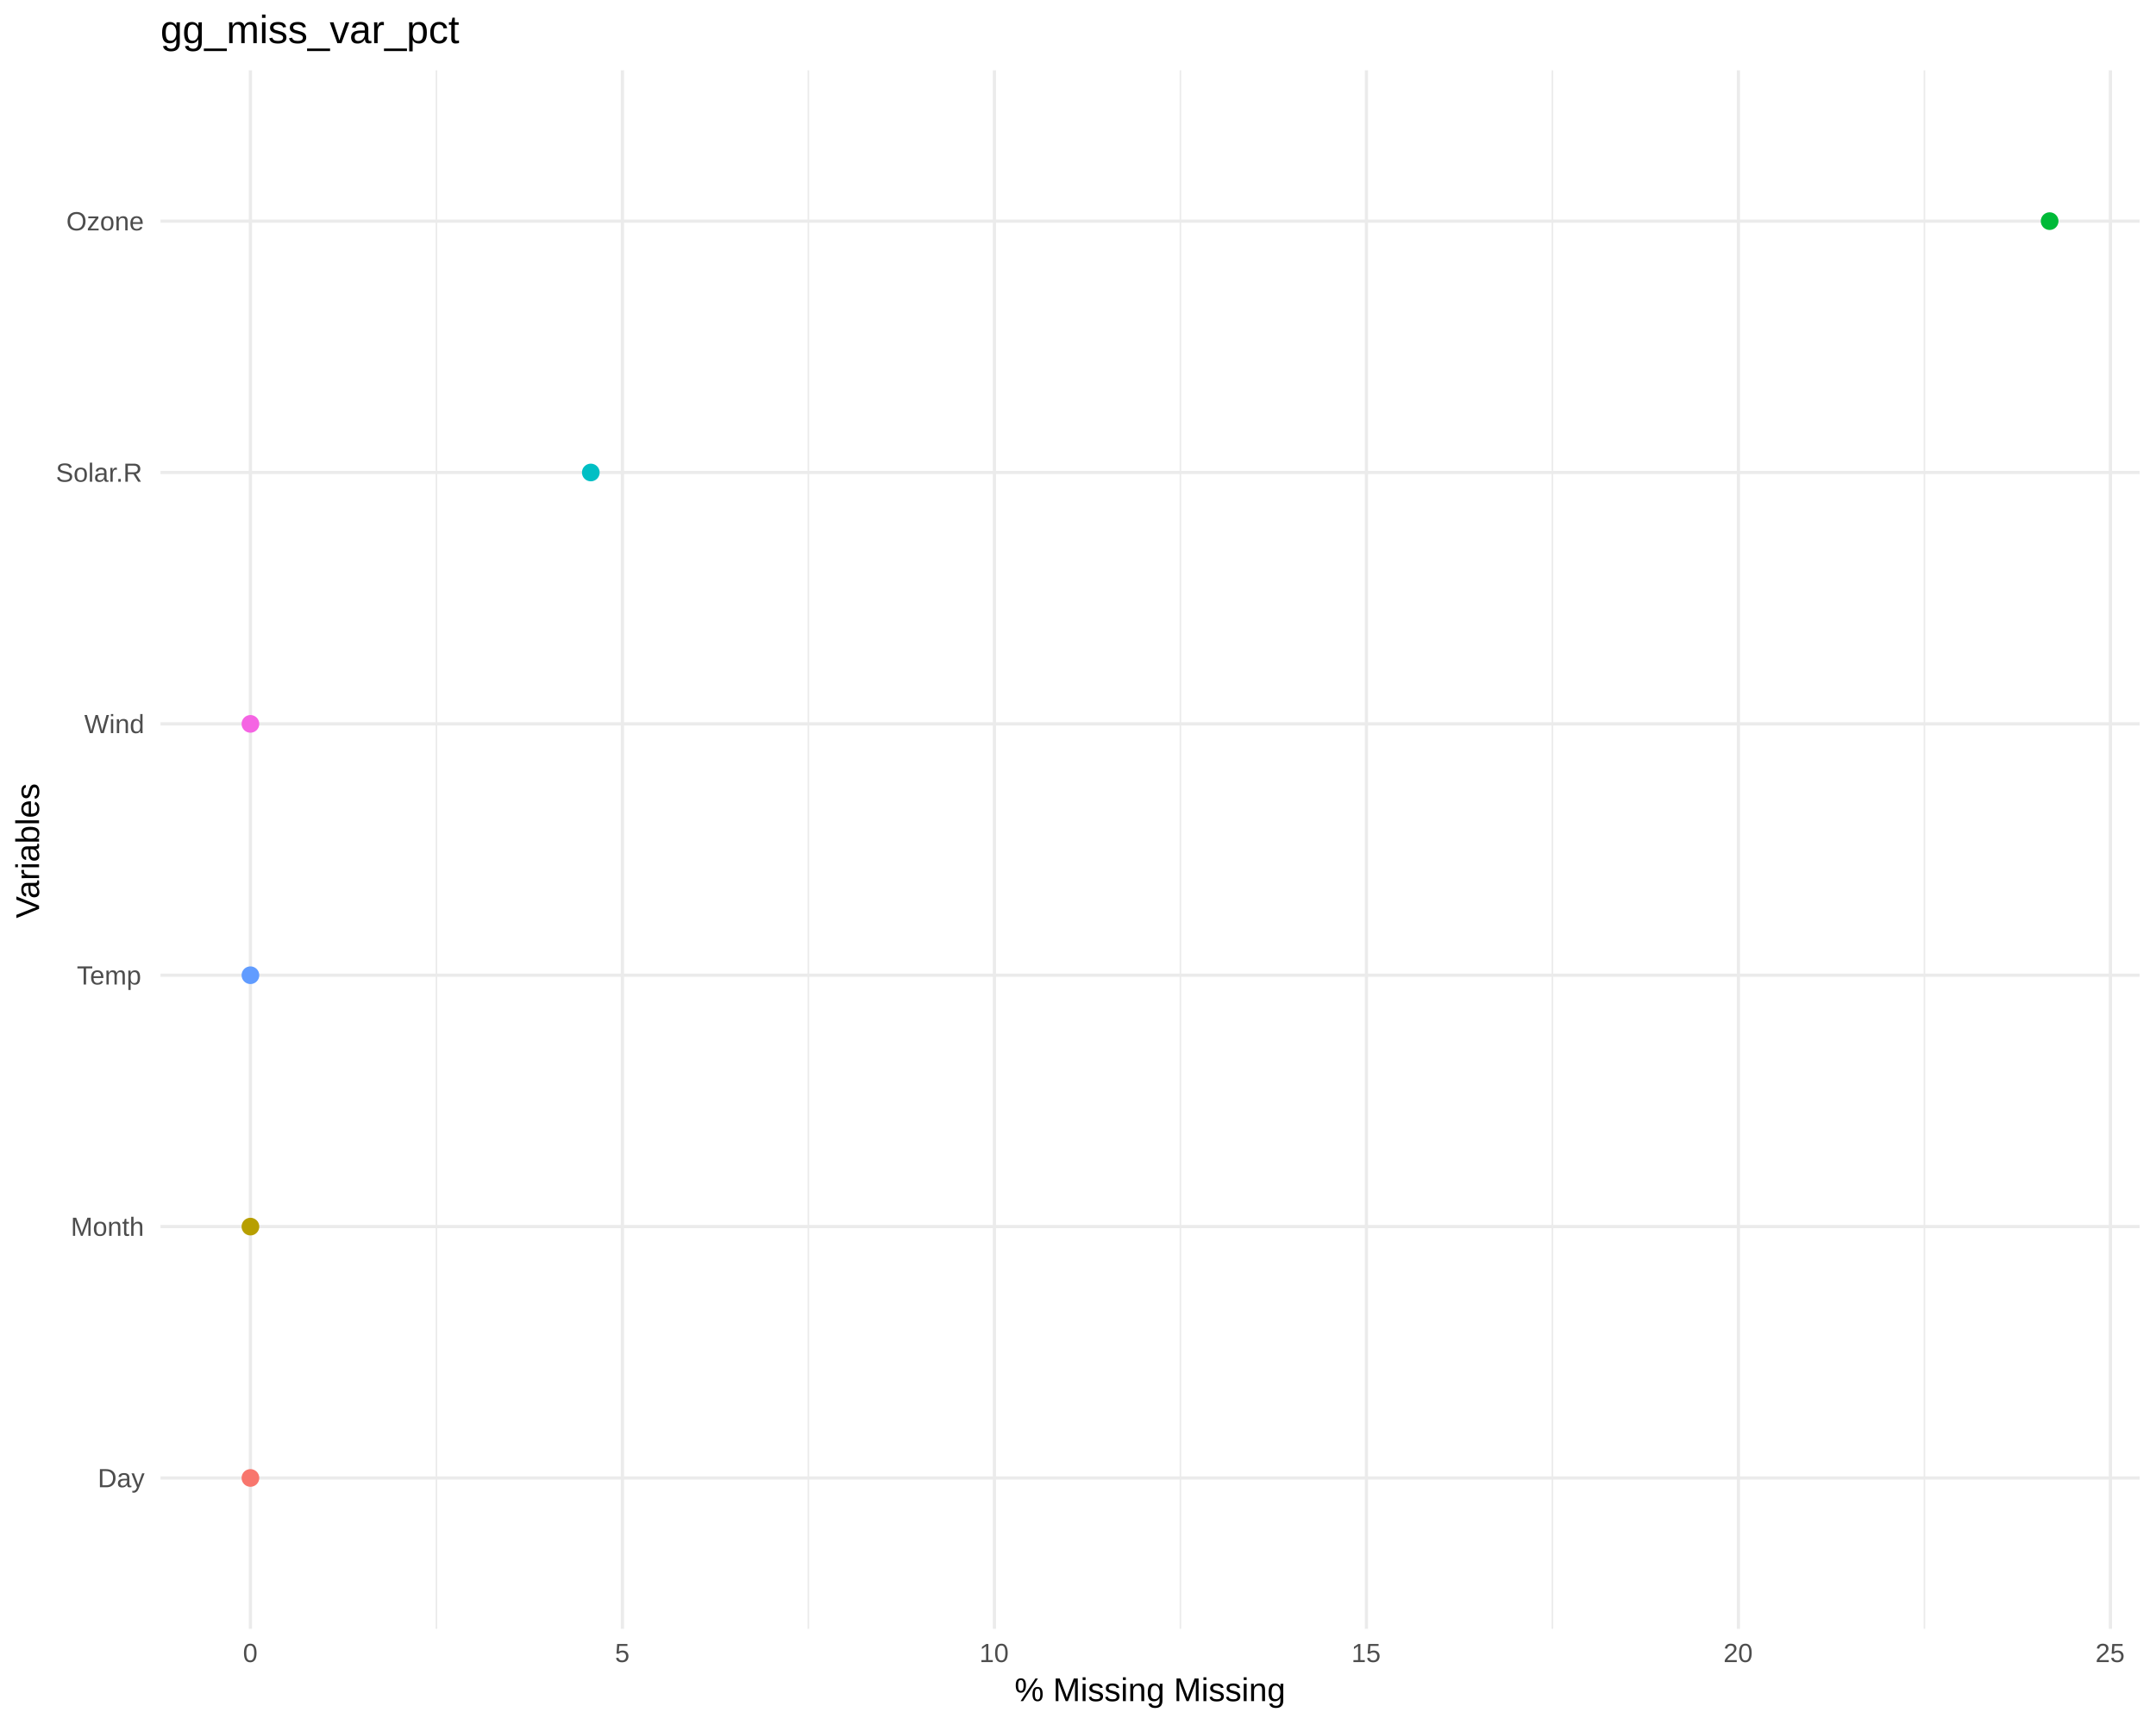
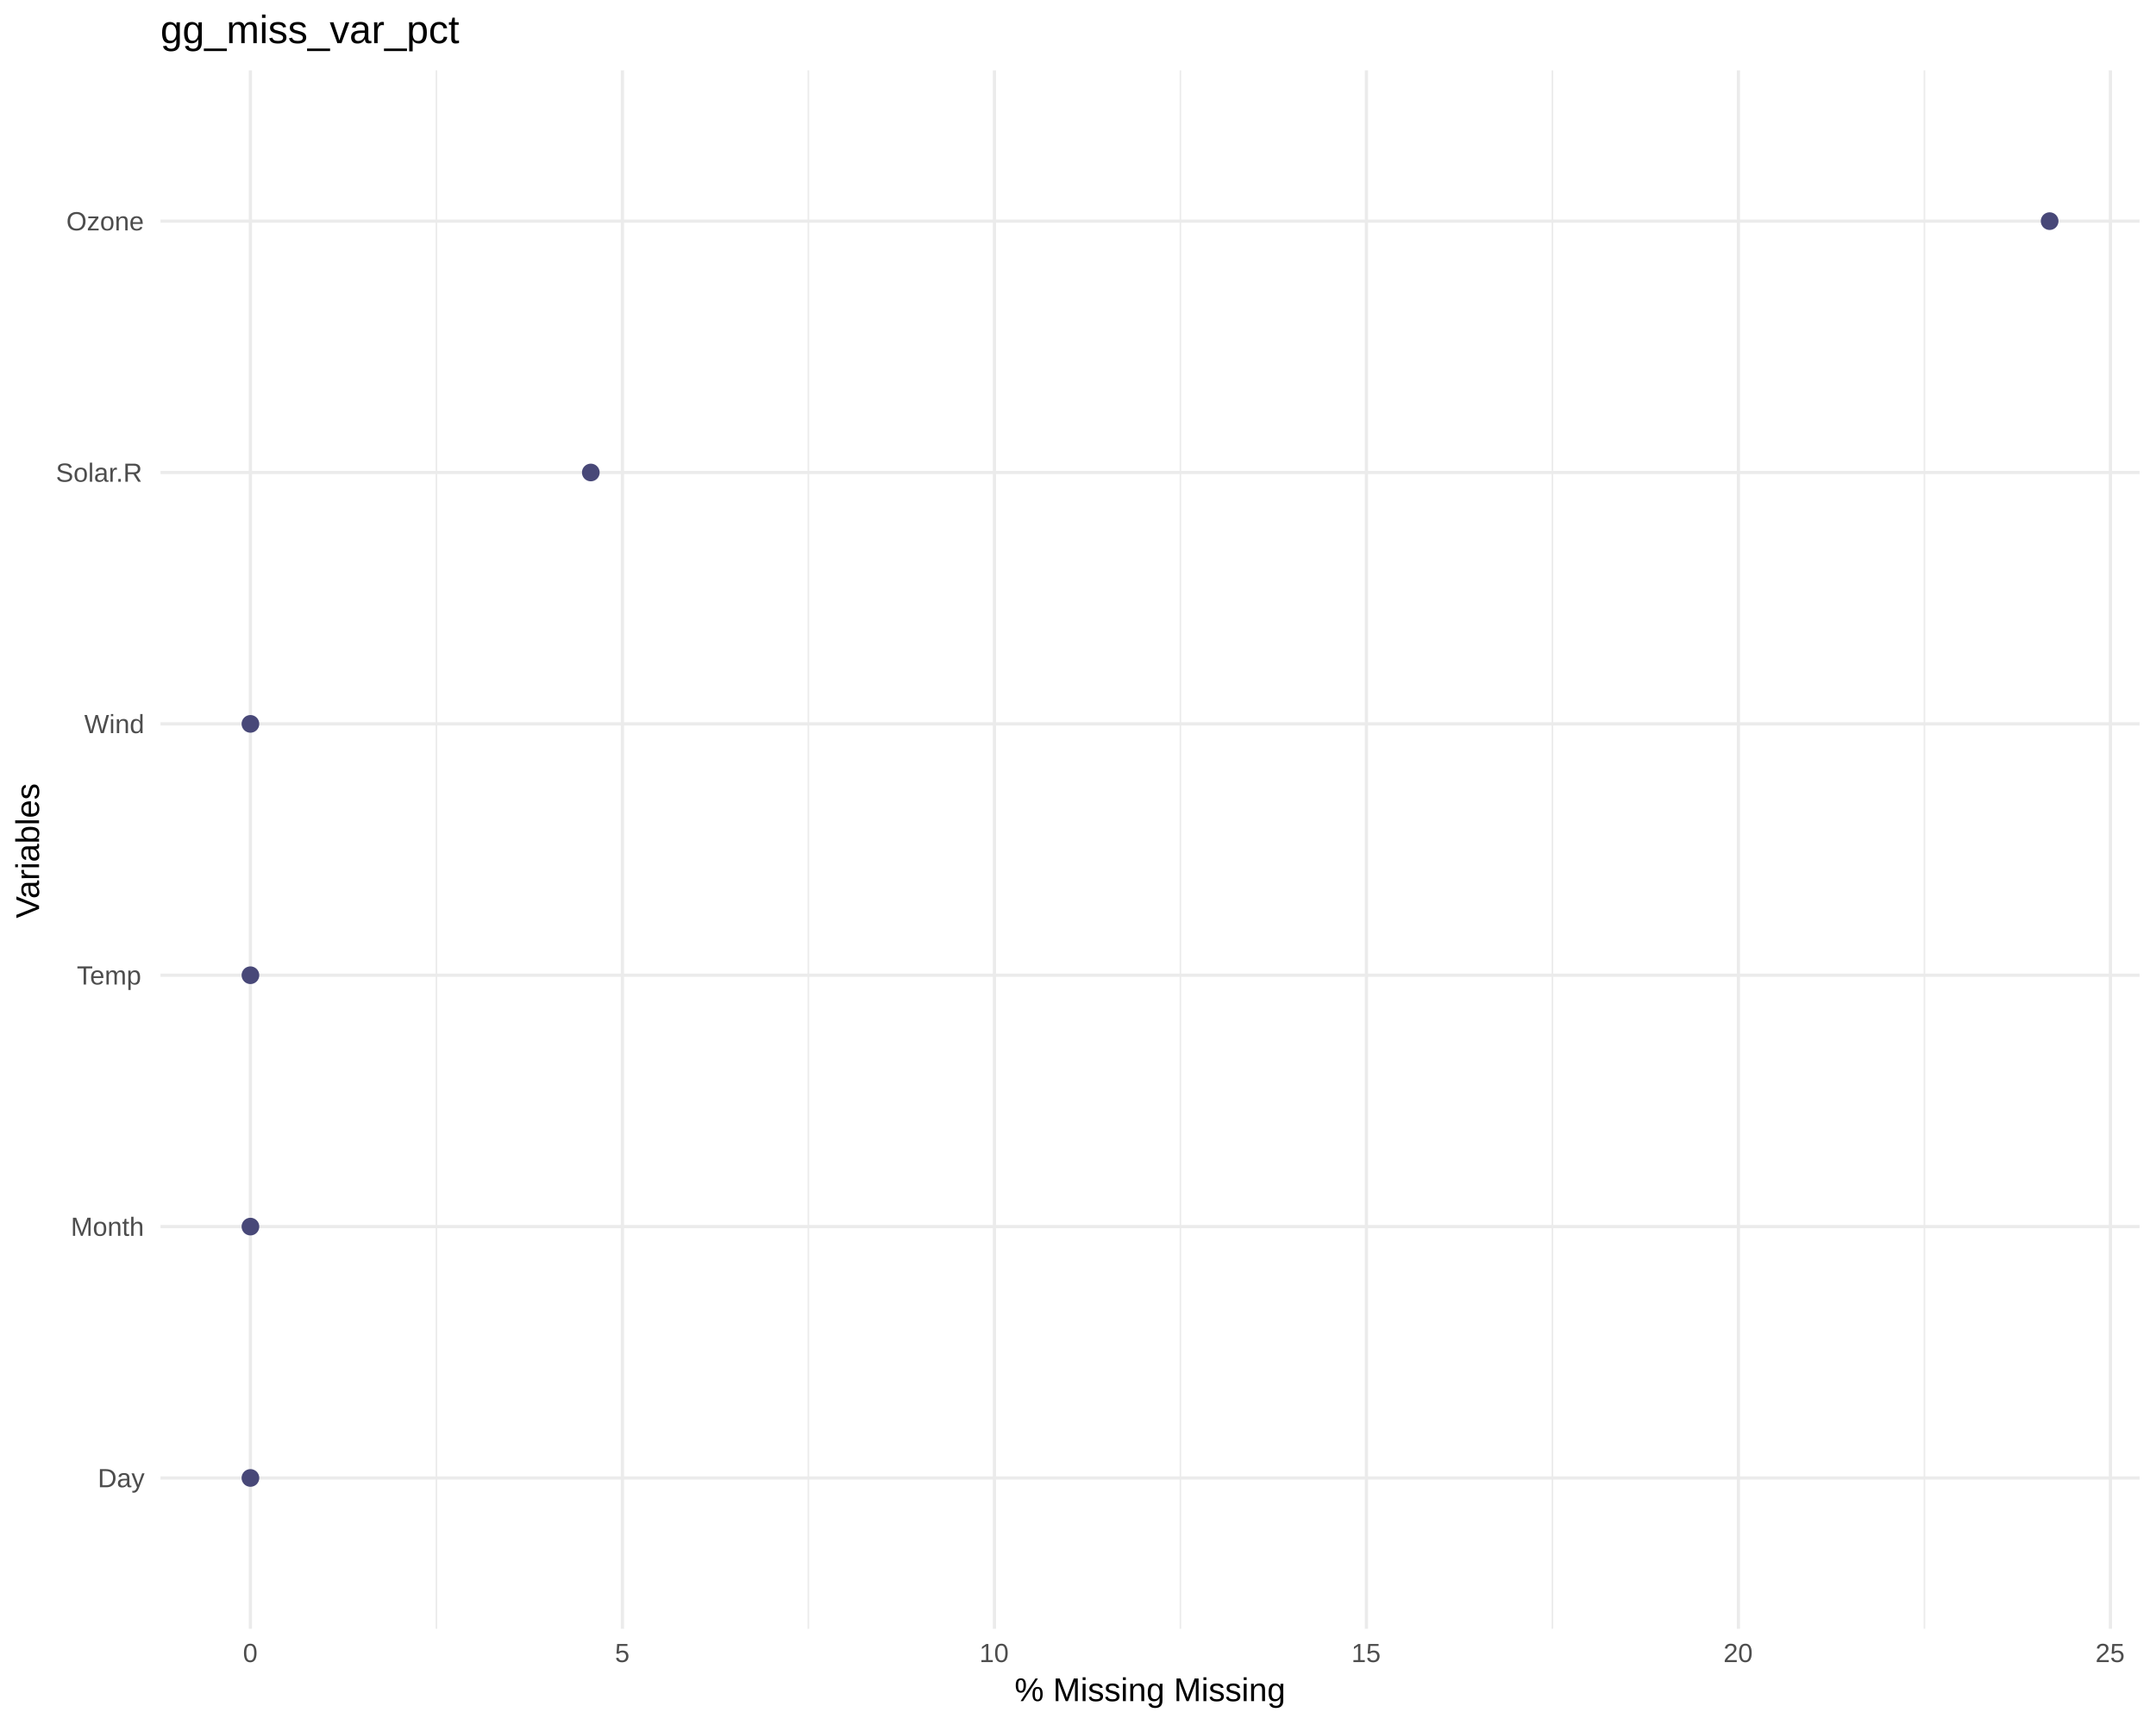
<svg xmlns="http://www.w3.org/2000/svg" viewBox="0 0 720.00 576.00">
  <defs>
    <style type="text/css">
    line, polyline, path, rect, circle {
      fill: none;
      stroke: #000000;
      stroke-linecap: round;
      stroke-linejoin: round;
      stroke-miterlimit: 10.00;
    }
  </style>
  </defs>
  <rect width="100%" height="100%" style="stroke: none; fill: #FFFFFF;" />
  <defs>
    <clipPath id="cpNTMuNTg4Mnw3MTQuNTIxfDU0My44NzV8MjMuNDc2Nw==">
      <rect x="53.59" y="23.48" width="660.93" height="520.40" />
    </clipPath>
  </defs>
  <polyline points="145.75,543.88 145.75,23.48 " style="stroke-width: 0.53; stroke: #EBEBEB; stroke-linecap: butt;" clip-path="url(#cpNTMuNTg4Mnw3MTQuNTIxfDU0My44NzV8MjMuNDc2Nw==)" />
  <polyline points="269.97,543.88 269.97,23.48 " style="stroke-width: 0.53; stroke: #EBEBEB; stroke-linecap: butt;" clip-path="url(#cpNTMuNTg4Mnw3MTQuNTIxfDU0My44NzV8MjMuNDc2Nw==)" />
  <polyline points="394.20,543.88 394.20,23.48 " style="stroke-width: 0.53; stroke: #EBEBEB; stroke-linecap: butt;" clip-path="url(#cpNTMuNTg4Mnw3MTQuNTIxfDU0My44NzV8MjMuNDc2Nw==)" />
  <polyline points="518.43,543.88 518.43,23.48 " style="stroke-width: 0.53; stroke: #EBEBEB; stroke-linecap: butt;" clip-path="url(#cpNTMuNTg4Mnw3MTQuNTIxfDU0My44NzV8MjMuNDc2Nw==)" />
  <polyline points="642.66,543.88 642.66,23.48 " style="stroke-width: 0.53; stroke: #EBEBEB; stroke-linecap: butt;" clip-path="url(#cpNTMuNTg4Mnw3MTQuNTIxfDU0My44NzV8MjMuNDc2Nw==)" />
  <polyline points="53.59,493.51 714.52,493.51 " style="stroke-width: 1.07; stroke: #EBEBEB; stroke-linecap: butt;" clip-path="url(#cpNTMuNTg4Mnw3MTQuNTIxfDU0My44NzV8MjMuNDc2Nw==)" />
  <polyline points="53.59,409.58 714.52,409.58 " style="stroke-width: 1.07; stroke: #EBEBEB; stroke-linecap: butt;" clip-path="url(#cpNTMuNTg4Mnw3MTQuNTIxfDU0My44NzV8MjMuNDc2Nw==)" />
  <polyline points="53.59,325.64 714.52,325.64 " style="stroke-width: 1.07; stroke: #EBEBEB; stroke-linecap: butt;" clip-path="url(#cpNTMuNTg4Mnw3MTQuNTIxfDU0My44NzV8MjMuNDc2Nw==)" />
  <polyline points="53.59,241.71 714.52,241.71 " style="stroke-width: 1.07; stroke: #EBEBEB; stroke-linecap: butt;" clip-path="url(#cpNTMuNTg4Mnw3MTQuNTIxfDU0My44NzV8MjMuNDc2Nw==)" />
  <polyline points="53.59,157.77 714.52,157.77 " style="stroke-width: 1.07; stroke: #EBEBEB; stroke-linecap: butt;" clip-path="url(#cpNTMuNTg4Mnw3MTQuNTIxfDU0My44NzV8MjMuNDc2Nw==)" />
  <polyline points="53.59,73.84 714.52,73.84 " style="stroke-width: 1.07; stroke: #EBEBEB; stroke-linecap: butt;" clip-path="url(#cpNTMuNTg4Mnw3MTQuNTIxfDU0My44NzV8MjMuNDc2Nw==)" />
  <polyline points="83.63,543.88 83.63,23.48 " style="stroke-width: 1.07; stroke: #EBEBEB; stroke-linecap: butt;" clip-path="url(#cpNTMuNTg4Mnw3MTQuNTIxfDU0My44NzV8MjMuNDc2Nw==)" />
  <polyline points="207.86,543.88 207.86,23.48 " style="stroke-width: 1.07; stroke: #EBEBEB; stroke-linecap: butt;" clip-path="url(#cpNTMuNTg4Mnw3MTQuNTIxfDU0My44NzV8MjMuNDc2Nw==)" />
  <polyline points="332.09,543.88 332.09,23.48 " style="stroke-width: 1.07; stroke: #EBEBEB; stroke-linecap: butt;" clip-path="url(#cpNTMuNTg4Mnw3MTQuNTIxfDU0My44NzV8MjMuNDc2Nw==)" />
  <polyline points="456.32,543.88 456.32,23.48 " style="stroke-width: 1.07; stroke: #EBEBEB; stroke-linecap: butt;" clip-path="url(#cpNTMuNTg4Mnw3MTQuNTIxfDU0My44NzV8MjMuNDc2Nw==)" />
  <polyline points="580.55,543.88 580.55,23.48 " style="stroke-width: 1.07; stroke: #EBEBEB; stroke-linecap: butt;" clip-path="url(#cpNTMuNTg4Mnw3MTQuNTIxfDU0My44NzV8MjMuNDc2Nw==)" />
  <polyline points="704.78,543.88 704.78,23.48 " style="stroke-width: 1.07; stroke: #EBEBEB; stroke-linecap: butt;" clip-path="url(#cpNTMuNTg4Mnw3MTQuNTIxfDU0My44NzV8MjMuNDc2Nw==)" />
-   <rect x="83.63" y="493.51" width="0.00" height="0.00" style="stroke-width: 1.07; stroke: #F8766D; stroke-linecap: butt; fill: #595959;" clip-path="url(#cpNTMuNTg4Mnw3MTQuNTIxfDU0My44NzV8MjMuNDc2Nw==)" />
-   <rect x="83.63" y="409.58" width="0.00" height="0.00" style="stroke-width: 1.07; stroke: #B79F00; stroke-linecap: butt; fill: #595959;" clip-path="url(#cpNTMuNTg4Mnw3MTQuNTIxfDU0My44NzV8MjMuNDc2Nw==)" />
-   <rect x="83.63" y="325.64" width="0.00" height="0.00" style="stroke-width: 1.07; stroke: #619CFF; stroke-linecap: butt; fill: #595959;" clip-path="url(#cpNTMuNTg4Mnw3MTQuNTIxfDU0My44NzV8MjMuNDc2Nw==)" />
-   <rect x="83.63" y="241.71" width="0.00" height="0.00" style="stroke-width: 1.07; stroke: #F564E3; stroke-linecap: butt; fill: #595959;" clip-path="url(#cpNTMuNTg4Mnw3MTQuNTIxfDU0My44NzV8MjMuNDc2Nw==)" />
-   <rect x="83.63" y="157.77" width="113.67" height="0.00" style="stroke-width: 1.07; stroke: #00BFC4; stroke-linecap: butt; fill: #595959;" clip-path="url(#cpNTMuNTg4Mnw3MTQuNTIxfDU0My44NzV8MjMuNDc2Nw==)" />
-   <rect x="83.63" y="73.84" width="600.85" height="0.00" style="stroke-width: 1.07; stroke: #00BA38; stroke-linecap: butt; fill: #595959;" clip-path="url(#cpNTMuNTg4Mnw3MTQuNTIxfDU0My44NzV8MjMuNDc2Nw==)" />
-   <circle cx="684.48" cy="73.84" r="1.95pt" style="stroke-width: 0.71; stroke: #00BA38; fill: #00BA38;" clip-path="url(#cpNTMuNTg4Mnw3MTQuNTIxfDU0My44NzV8MjMuNDc2Nw==)" />
-   <circle cx="197.30" cy="157.77" r="1.95pt" style="stroke-width: 0.71; stroke: #00BFC4; fill: #00BFC4;" clip-path="url(#cpNTMuNTg4Mnw3MTQuNTIxfDU0My44NzV8MjMuNDc2Nw==)" />
-   <circle cx="83.63" cy="241.71" r="1.95pt" style="stroke-width: 0.71; stroke: #F564E3; fill: #F564E3;" clip-path="url(#cpNTMuNTg4Mnw3MTQuNTIxfDU0My44NzV8MjMuNDc2Nw==)" />
-   <circle cx="83.63" cy="325.64" r="1.95pt" style="stroke-width: 0.71; stroke: #619CFF; fill: #619CFF;" clip-path="url(#cpNTMuNTg4Mnw3MTQuNTIxfDU0My44NzV8MjMuNDc2Nw==)" />
-   <circle cx="83.63" cy="409.58" r="1.95pt" style="stroke-width: 0.71; stroke: #B79F00; fill: #B79F00;" clip-path="url(#cpNTMuNTg4Mnw3MTQuNTIxfDU0My44NzV8MjMuNDc2Nw==)" />
-   <circle cx="83.63" cy="493.51" r="1.95pt" style="stroke-width: 0.71; stroke: #F8766D; fill: #F8766D;" clip-path="url(#cpNTMuNTg4Mnw3MTQuNTIxfDU0My44NzV8MjMuNDc2Nw==)" />
+   <rect x="83.63" y="493.51" width="0.00" height="0.00" style="stroke-width: 1.07; stroke: #484878; stroke-linecap: butt; fill: #484878;" clip-path="url(#cpNTMuNTg4Mnw3MTQuNTIxfDU0My44NzV8MjMuNDc2Nw==)" />
+   <rect x="83.63" y="409.58" width="0.00" height="0.00" style="stroke-width: 1.07; stroke: #484878; stroke-linecap: butt; fill: #484878;" clip-path="url(#cpNTMuNTg4Mnw3MTQuNTIxfDU0My44NzV8MjMuNDc2Nw==)" />
+   <rect x="83.63" y="325.64" width="0.00" height="0.00" style="stroke-width: 1.07; stroke: #484878; stroke-linecap: butt; fill: #484878;" clip-path="url(#cpNTMuNTg4Mnw3MTQuNTIxfDU0My44NzV8MjMuNDc2Nw==)" />
+   <rect x="83.63" y="241.71" width="0.00" height="0.00" style="stroke-width: 1.07; stroke: #484878; stroke-linecap: butt; fill: #484878;" clip-path="url(#cpNTMuNTg4Mnw3MTQuNTIxfDU0My44NzV8MjMuNDc2Nw==)" />
+   <rect x="83.63" y="157.77" width="113.67" height="0.00" style="stroke-width: 1.07; stroke: #484878; stroke-linecap: butt; fill: #484878;" clip-path="url(#cpNTMuNTg4Mnw3MTQuNTIxfDU0My44NzV8MjMuNDc2Nw==)" />
+   <rect x="83.63" y="73.84" width="600.85" height="0.00" style="stroke-width: 1.07; stroke: #484878; stroke-linecap: butt; fill: #484878;" clip-path="url(#cpNTMuNTg4Mnw3MTQuNTIxfDU0My44NzV8MjMuNDc2Nw==)" />
+   <circle cx="684.48" cy="73.84" r="1.95pt" style="stroke-width: 0.71; stroke: #484878; fill: #484878;" clip-path="url(#cpNTMuNTg4Mnw3MTQuNTIxfDU0My44NzV8MjMuNDc2Nw==)" />
+   <circle cx="197.30" cy="157.77" r="1.95pt" style="stroke-width: 0.71; stroke: #484878; fill: #484878;" clip-path="url(#cpNTMuNTg4Mnw3MTQuNTIxfDU0My44NzV8MjMuNDc2Nw==)" />
+   <circle cx="83.63" cy="241.71" r="1.95pt" style="stroke-width: 0.71; stroke: #484878; fill: #484878;" clip-path="url(#cpNTMuNTg4Mnw3MTQuNTIxfDU0My44NzV8MjMuNDc2Nw==)" />
+   <circle cx="83.63" cy="325.64" r="1.95pt" style="stroke-width: 0.71; stroke: #484878; fill: #484878;" clip-path="url(#cpNTMuNTg4Mnw3MTQuNTIxfDU0My44NzV8MjMuNDc2Nw==)" />
+   <circle cx="83.63" cy="409.58" r="1.95pt" style="stroke-width: 0.71; stroke: #484878; fill: #484878;" clip-path="url(#cpNTMuNTg4Mnw3MTQuNTIxfDU0My44NzV8MjMuNDc2Nw==)" />
+   <circle cx="83.63" cy="493.51" r="1.95pt" style="stroke-width: 0.71; stroke: #484878; fill: #484878;" clip-path="url(#cpNTMuNTg4Mnw3MTQuNTIxfDU0My44NzV8MjMuNDc2Nw==)" />
  <defs>
    <clipPath id="cpMHw3MjB8NTc2fDA=">
      <rect x="0.00" y="0.00" width="720.00" height="576.00" />
    </clipPath>
  </defs>
  <g clip-path="url(#cpMHw3MjB8NTc2fDA=)">
    <text x="32.65" y="496.61" style="font-size: 8.80px; fill: #4D4D4D; font-family: Liberation Sans;" textLength="16.00px" lengthAdjust="spacingAndGlyphs">Day</text>
  </g>
  <g clip-path="url(#cpMHw3MjB8NTc2fDA=)">
    <text x="23.64" y="412.67" style="font-size: 8.80px; fill: #4D4D4D; font-family: Liberation Sans;" textLength="25.01px" lengthAdjust="spacingAndGlyphs">Month</text>
  </g>
  <g clip-path="url(#cpMHw3MjB8NTc2fDA=)">
    <text x="25.65" y="328.74" style="font-size: 8.80px; fill: #4D4D4D; font-family: Liberation Sans;" textLength="23.01px" lengthAdjust="spacingAndGlyphs">Temp</text>
  </g>
  <g clip-path="url(#cpMHw3MjB8NTc2fDA=)">
    <text x="28.15" y="244.80" style="font-size: 8.80px; fill: #4D4D4D; font-family: Liberation Sans;" textLength="20.50px" lengthAdjust="spacingAndGlyphs">Wind</text>
  </g>
  <g clip-path="url(#cpMHw3MjB8NTc2fDA=)">
    <text x="18.65" y="160.87" style="font-size: 8.80px; fill: #4D4D4D; font-family: Liberation Sans;" textLength="30.01px" lengthAdjust="spacingAndGlyphs">Solar.R</text>
  </g>
  <g clip-path="url(#cpMHw3MjB8NTc2fDA=)">
    <text x="22.14" y="76.93" style="font-size: 8.80px; fill: #4D4D4D; font-family: Liberation Sans;" textLength="26.52px" lengthAdjust="spacingAndGlyphs">Ozone</text>
  </g>
  <g clip-path="url(#cpMHw3MjB8NTc2fDA=)">
    <text x="81.13" y="554.99" style="font-size: 8.80px; fill: #4D4D4D; font-family: Liberation Sans;" textLength="5.01px" lengthAdjust="spacingAndGlyphs">0</text>
  </g>
  <g clip-path="url(#cpMHw3MjB8NTc2fDA=)">
    <text x="205.36" y="554.99" style="font-size: 8.80px; fill: #4D4D4D; font-family: Liberation Sans;" textLength="5.01px" lengthAdjust="spacingAndGlyphs">5</text>
  </g>
  <g clip-path="url(#cpMHw3MjB8NTc2fDA=)">
    <text x="327.08" y="554.99" style="font-size: 8.80px; fill: #4D4D4D; font-family: Liberation Sans;" textLength="10.01px" lengthAdjust="spacingAndGlyphs">10</text>
  </g>
  <g clip-path="url(#cpMHw3MjB8NTc2fDA=)">
    <text x="451.31" y="554.99" style="font-size: 8.80px; fill: #4D4D4D; font-family: Liberation Sans;" textLength="10.01px" lengthAdjust="spacingAndGlyphs">15</text>
  </g>
  <g clip-path="url(#cpMHw3MjB8NTc2fDA=)">
    <text x="575.54" y="554.99" style="font-size: 8.80px; fill: #4D4D4D; font-family: Liberation Sans;" textLength="10.01px" lengthAdjust="spacingAndGlyphs">20</text>
  </g>
  <g clip-path="url(#cpMHw3MjB8NTc2fDA=)">
    <text x="699.77" y="554.99" style="font-size: 8.80px; fill: #4D4D4D; font-family: Liberation Sans;" textLength="10.01px" lengthAdjust="spacingAndGlyphs">25</text>
  </g>
  <g clip-path="url(#cpMHw3MjB8NTc2fDA=)">
    <text x="338.82" y="568.04" style="font-size: 11.00px; font-family: Liberation Sans;" textLength="90.47px" lengthAdjust="spacingAndGlyphs">% Missing Missing</text>
  </g>
  <g clip-path="url(#cpMHw3MjB8NTc2fDA=)">
    <text transform="translate(13.04,306.61) rotate(-90)" style="font-size: 11.00px; font-family: Liberation Sans;" textLength="45.86px" lengthAdjust="spacingAndGlyphs">Variables</text>
  </g>
  <g clip-path="url(#cpMHw3MjB8NTc2fDA=)">
    <text x="53.59" y="14.42" style="font-size: 13.20px; font-family: Liberation Sans;" textLength="98.27px" lengthAdjust="spacingAndGlyphs">gg_miss_var_pct</text>
  </g>
</svg>
